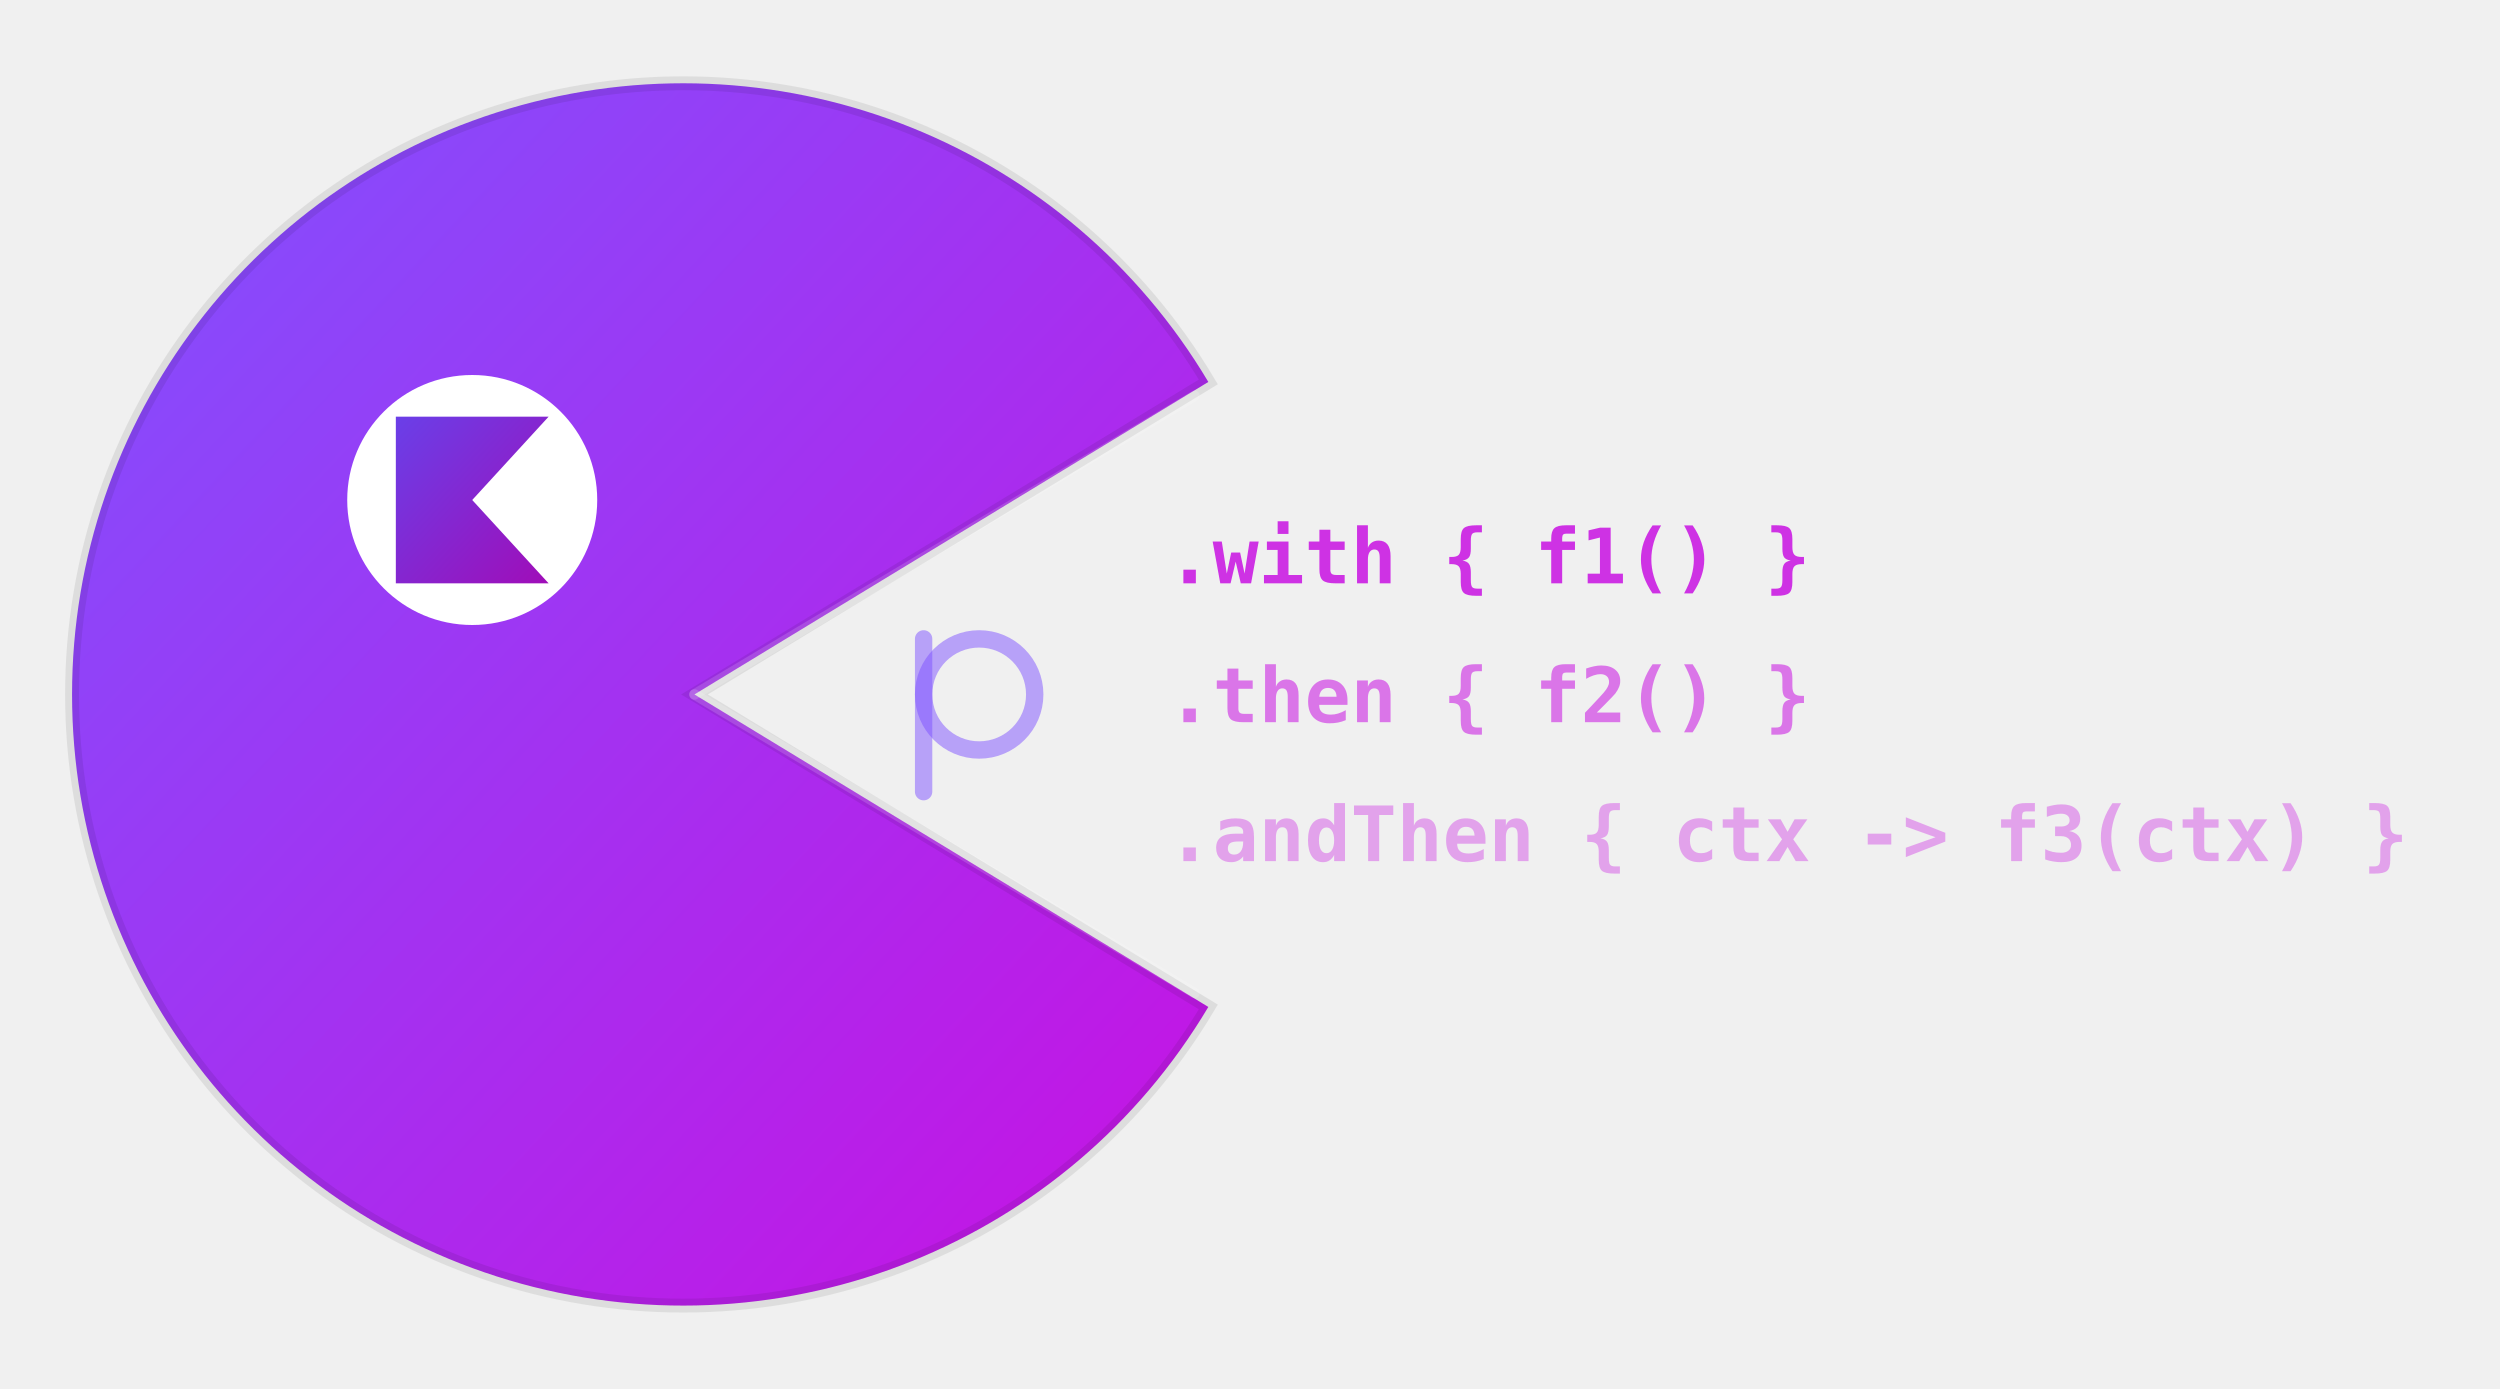
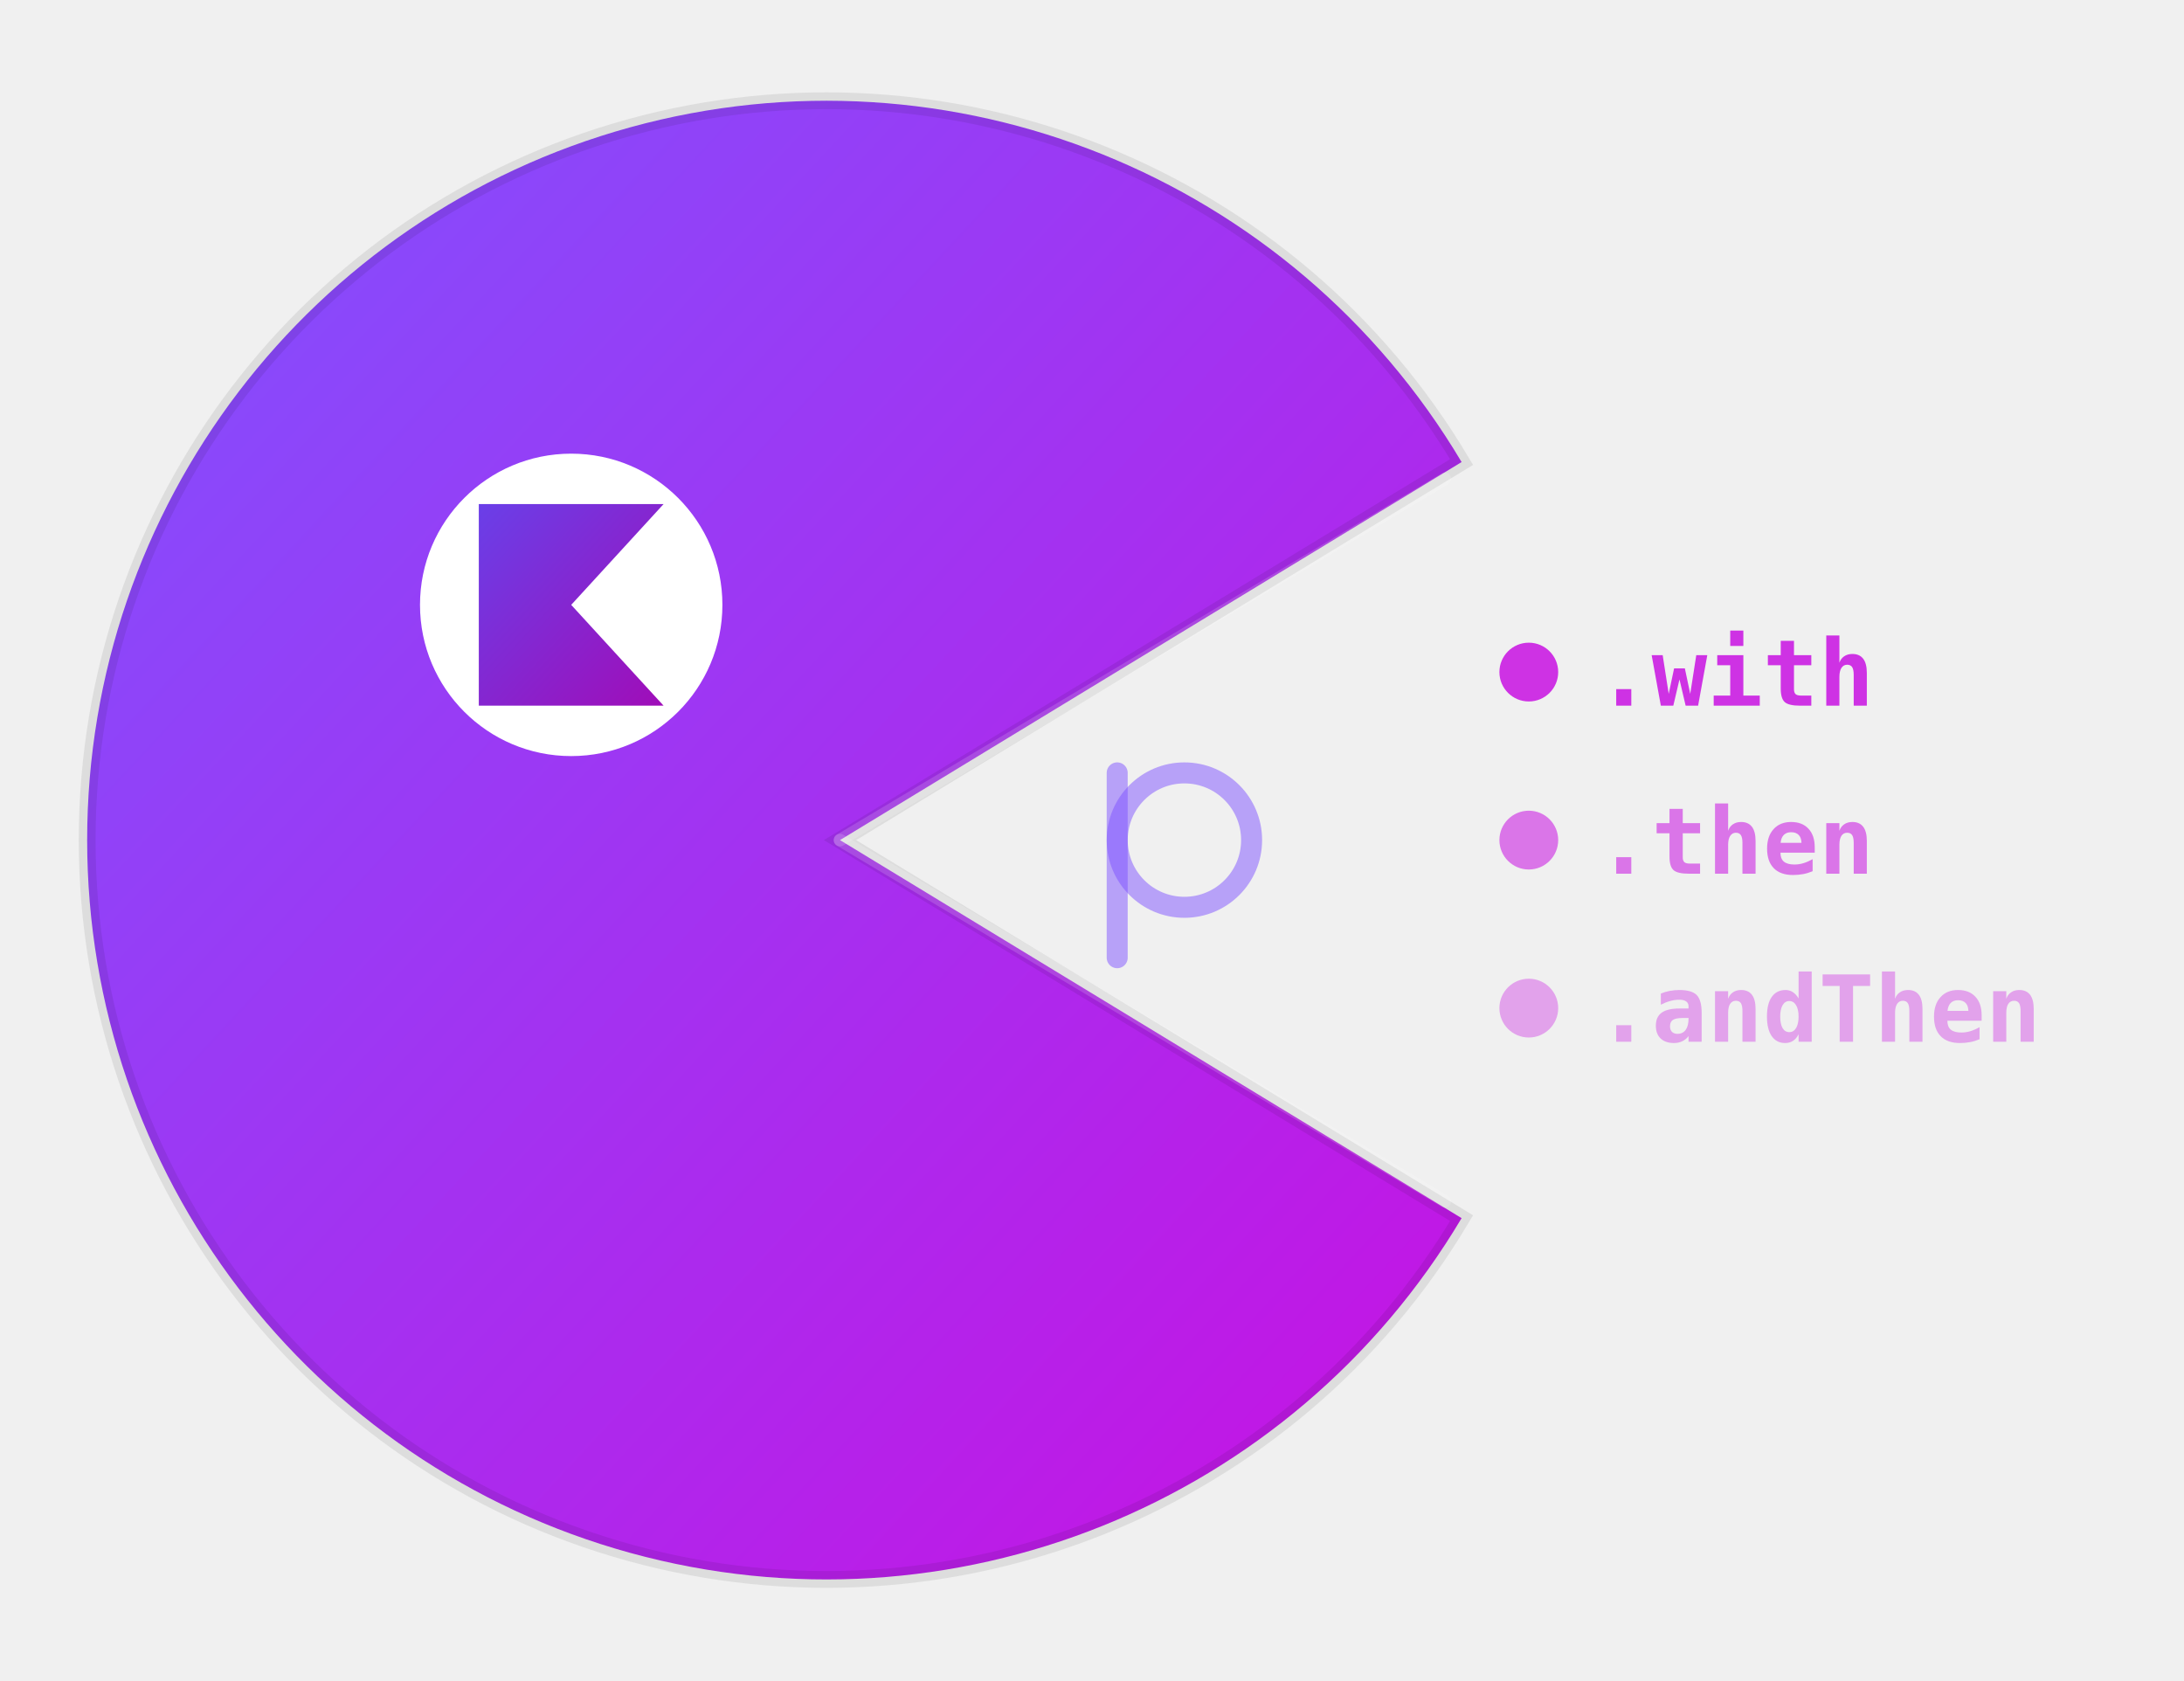
- <svg xmlns="http://www.w3.org/2000/svg" viewBox="0 0 360 200" width="720" height="400">
+ <svg xmlns="http://www.w3.org/2000/svg" viewBox="0 0 260 200" width="520" height="400">
  <defs>
    <linearGradient id="grad" x1="0%" y1="0%" x2="100%" y2="100%">
      <stop offset="0%" stop-color="#7F52FF" />
      <stop offset="100%" stop-color="#C811E2" />
    </linearGradient>
    <linearGradient id="grad-dark" x1="0%" y1="0%" x2="100%" y2="100%">
      <stop offset="0%" stop-color="#6A3FE8" />
      <stop offset="100%" stop-color="#A00DB8" />
    </linearGradient>
  </defs>
  <path d="M100,100 L174,55 A88,88 0 1,0 174,145 Z" fill="url(#grad)" />
  <path d="M100,100 L174,55 A88,88 0 1,0 174,145 Z" fill="none" stroke="rgba(0,0,0,0.08)" stroke-width="2" />
  <circle cx="68" cy="72" r="18" fill="white" />
  <path d="M57,60 L79,60 L68,72 L79,84 L57,84 Z" fill="url(#grad-dark)" />
  <circle cx="141" cy="100" r="8" fill="none" stroke="rgba(127,82,255,0.5)" stroke-width="2.5" />
  <line x1="133" y1="92" x2="133" y2="114" stroke="rgba(127,82,255,0.5)" stroke-width="2.5" stroke-linecap="round" />
  <line x1="100" y1="100" x2="172" y2="57" stroke="rgba(255,255,255,0.15)" stroke-width="1.5" stroke-linecap="round" />
  <line x1="100" y1="100" x2="172" y2="143" stroke="rgba(255,255,255,0.15)" stroke-width="1.5" stroke-linecap="round" />
-   <text x="168" y="84" font-family="monospace" font-weight="700" font-size="11" fill="#C811E2" opacity="0.85">.with { f1() }</text>
-   <text x="168" y="104" font-family="monospace" font-weight="700" font-size="11" fill="#C811E2" opacity="0.55">.then { f2() }</text>
-   <text x="168" y="124" font-family="monospace" font-weight="700" font-size="11" fill="#C811E2" opacity="0.35">.andThen { ctx -&gt; f3(ctx) }</text>
+   <circle cx="182" cy="80" r="3.5" fill="#C811E2" opacity="0.85" />
+   <text x="190" y="84" font-family="monospace" font-weight="700" font-size="11" fill="#C811E2" opacity="0.85">.with</text>
+   <circle cx="182" cy="100" r="3.5" fill="#C811E2" opacity="0.55" />
+   <text x="190" y="104" font-family="monospace" font-weight="700" font-size="11" fill="#C811E2" opacity="0.55">.then</text>
+   <circle cx="182" cy="120" r="3.5" fill="#C811E2" opacity="0.35" />
+   <text x="190" y="124" font-family="monospace" font-weight="700" font-size="11" fill="#C811E2" opacity="0.35">.andThen</text>
</svg>
